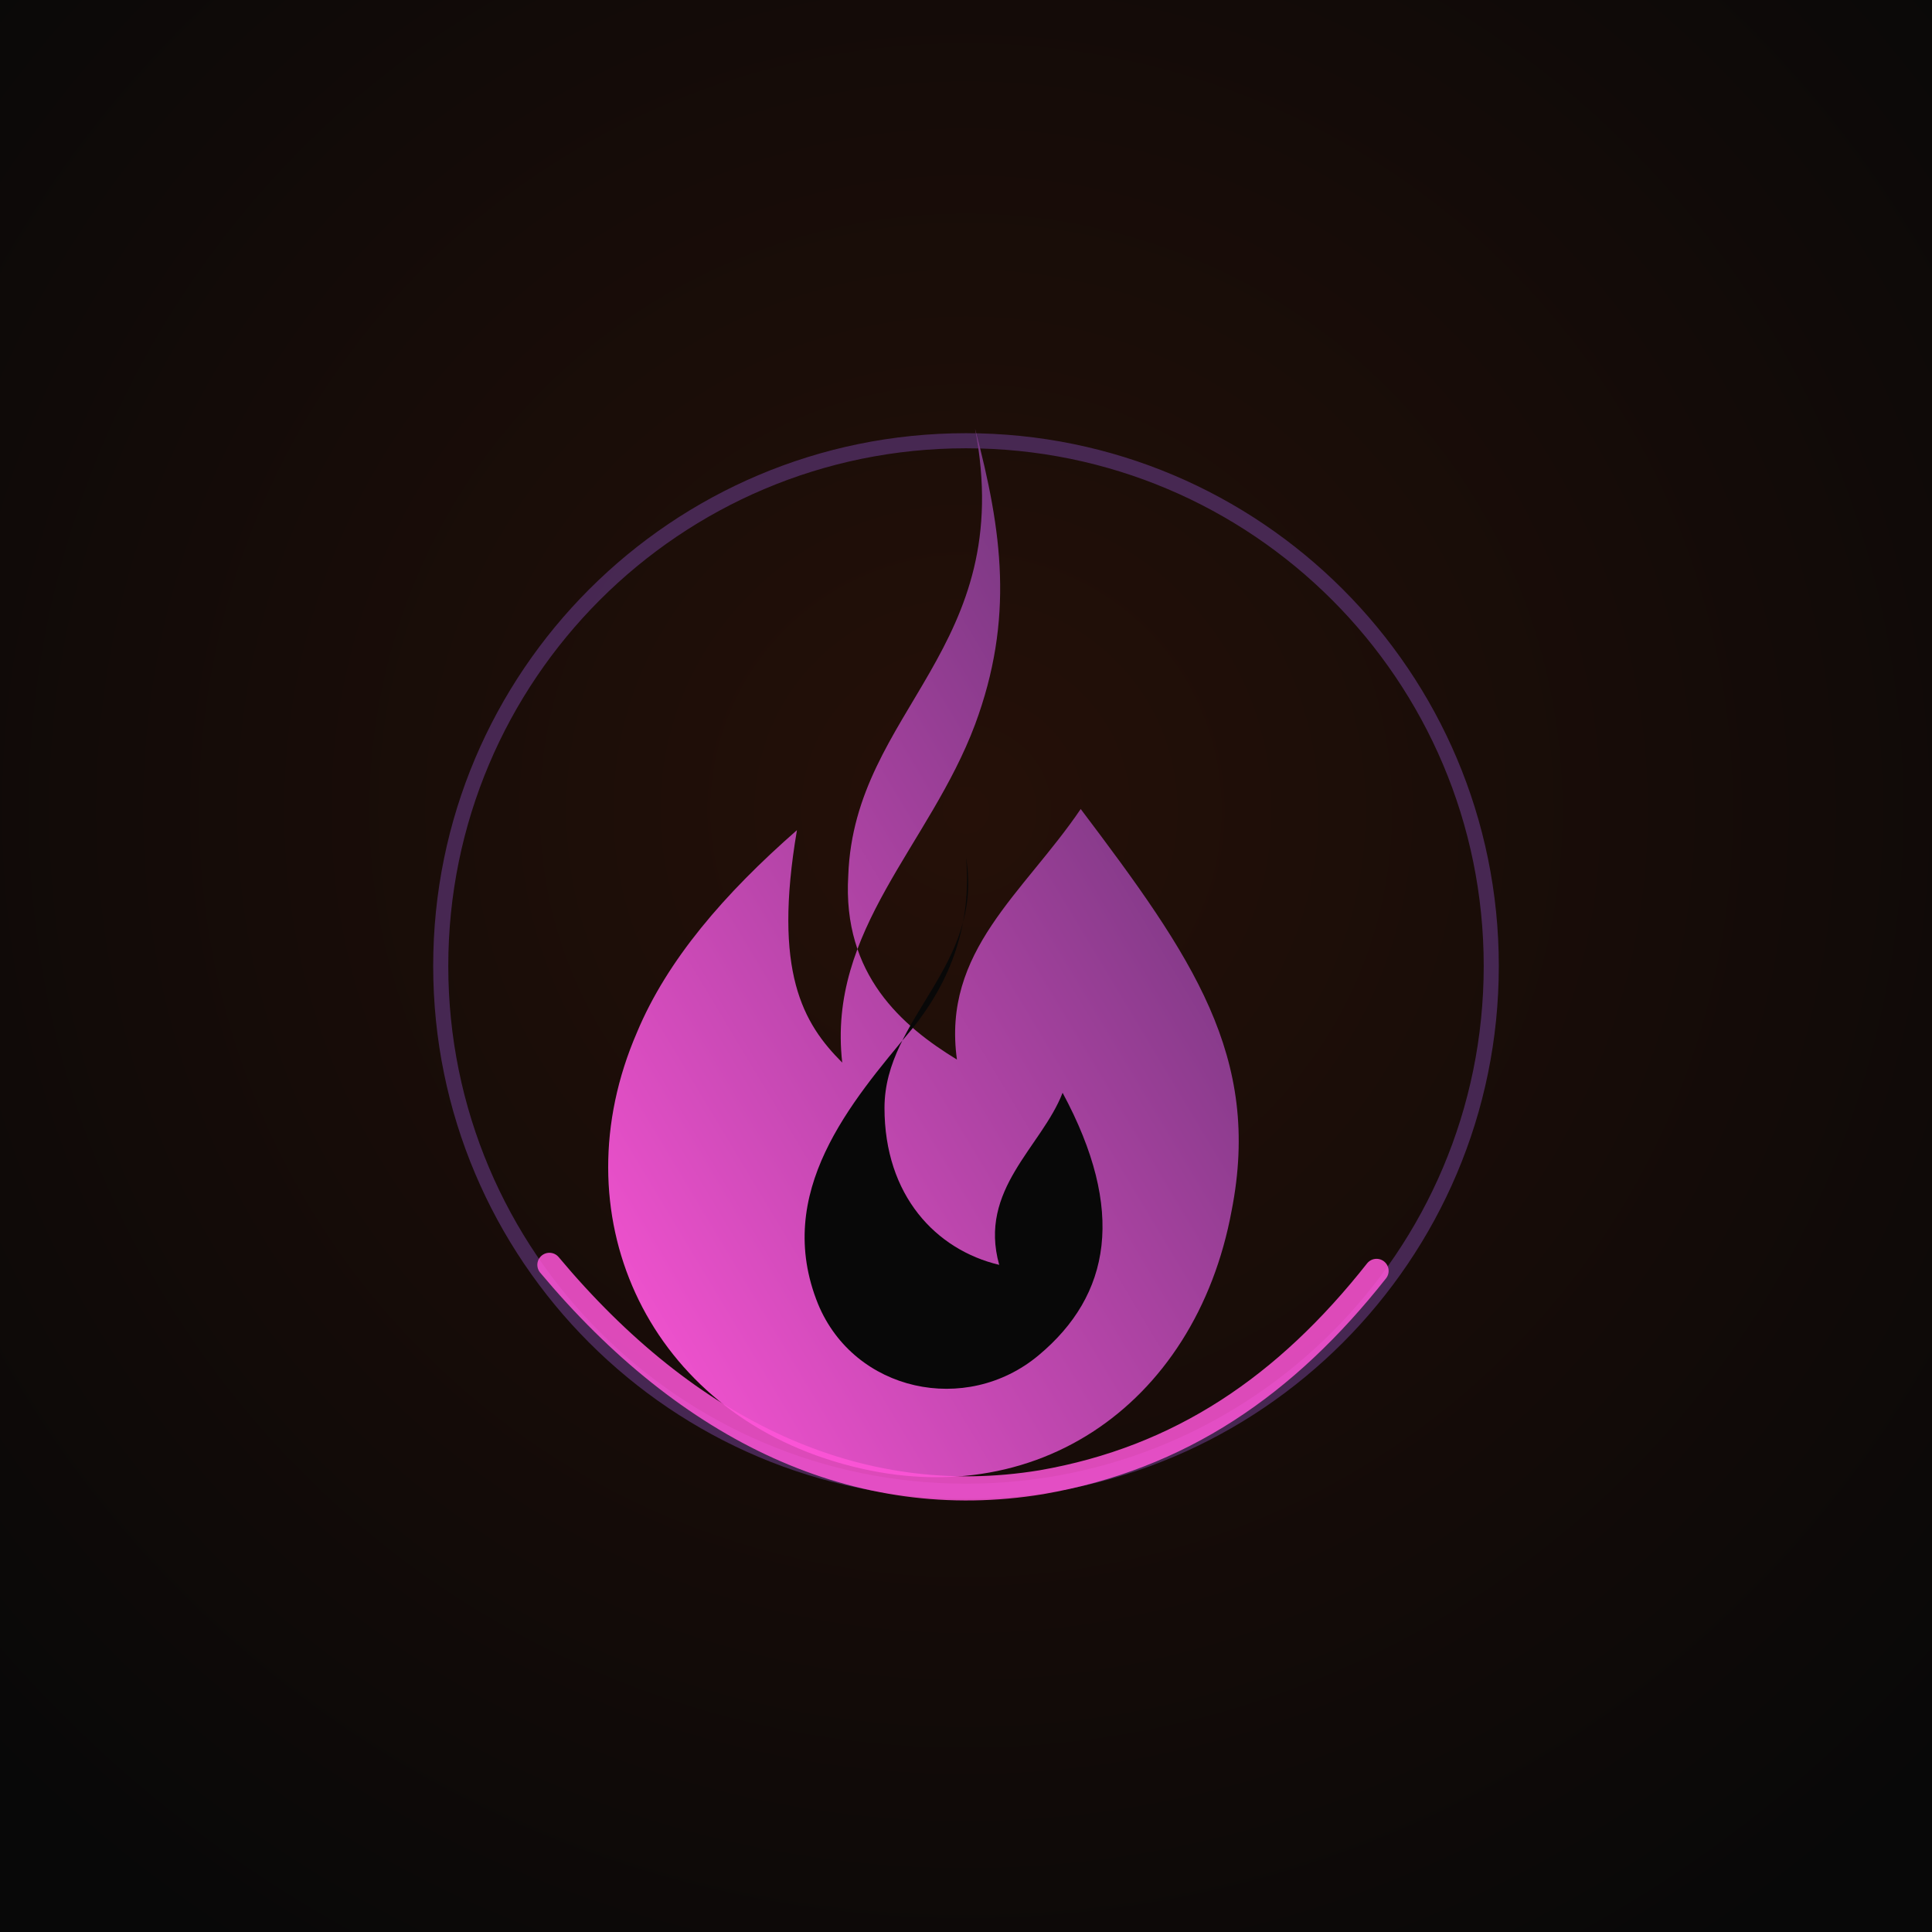
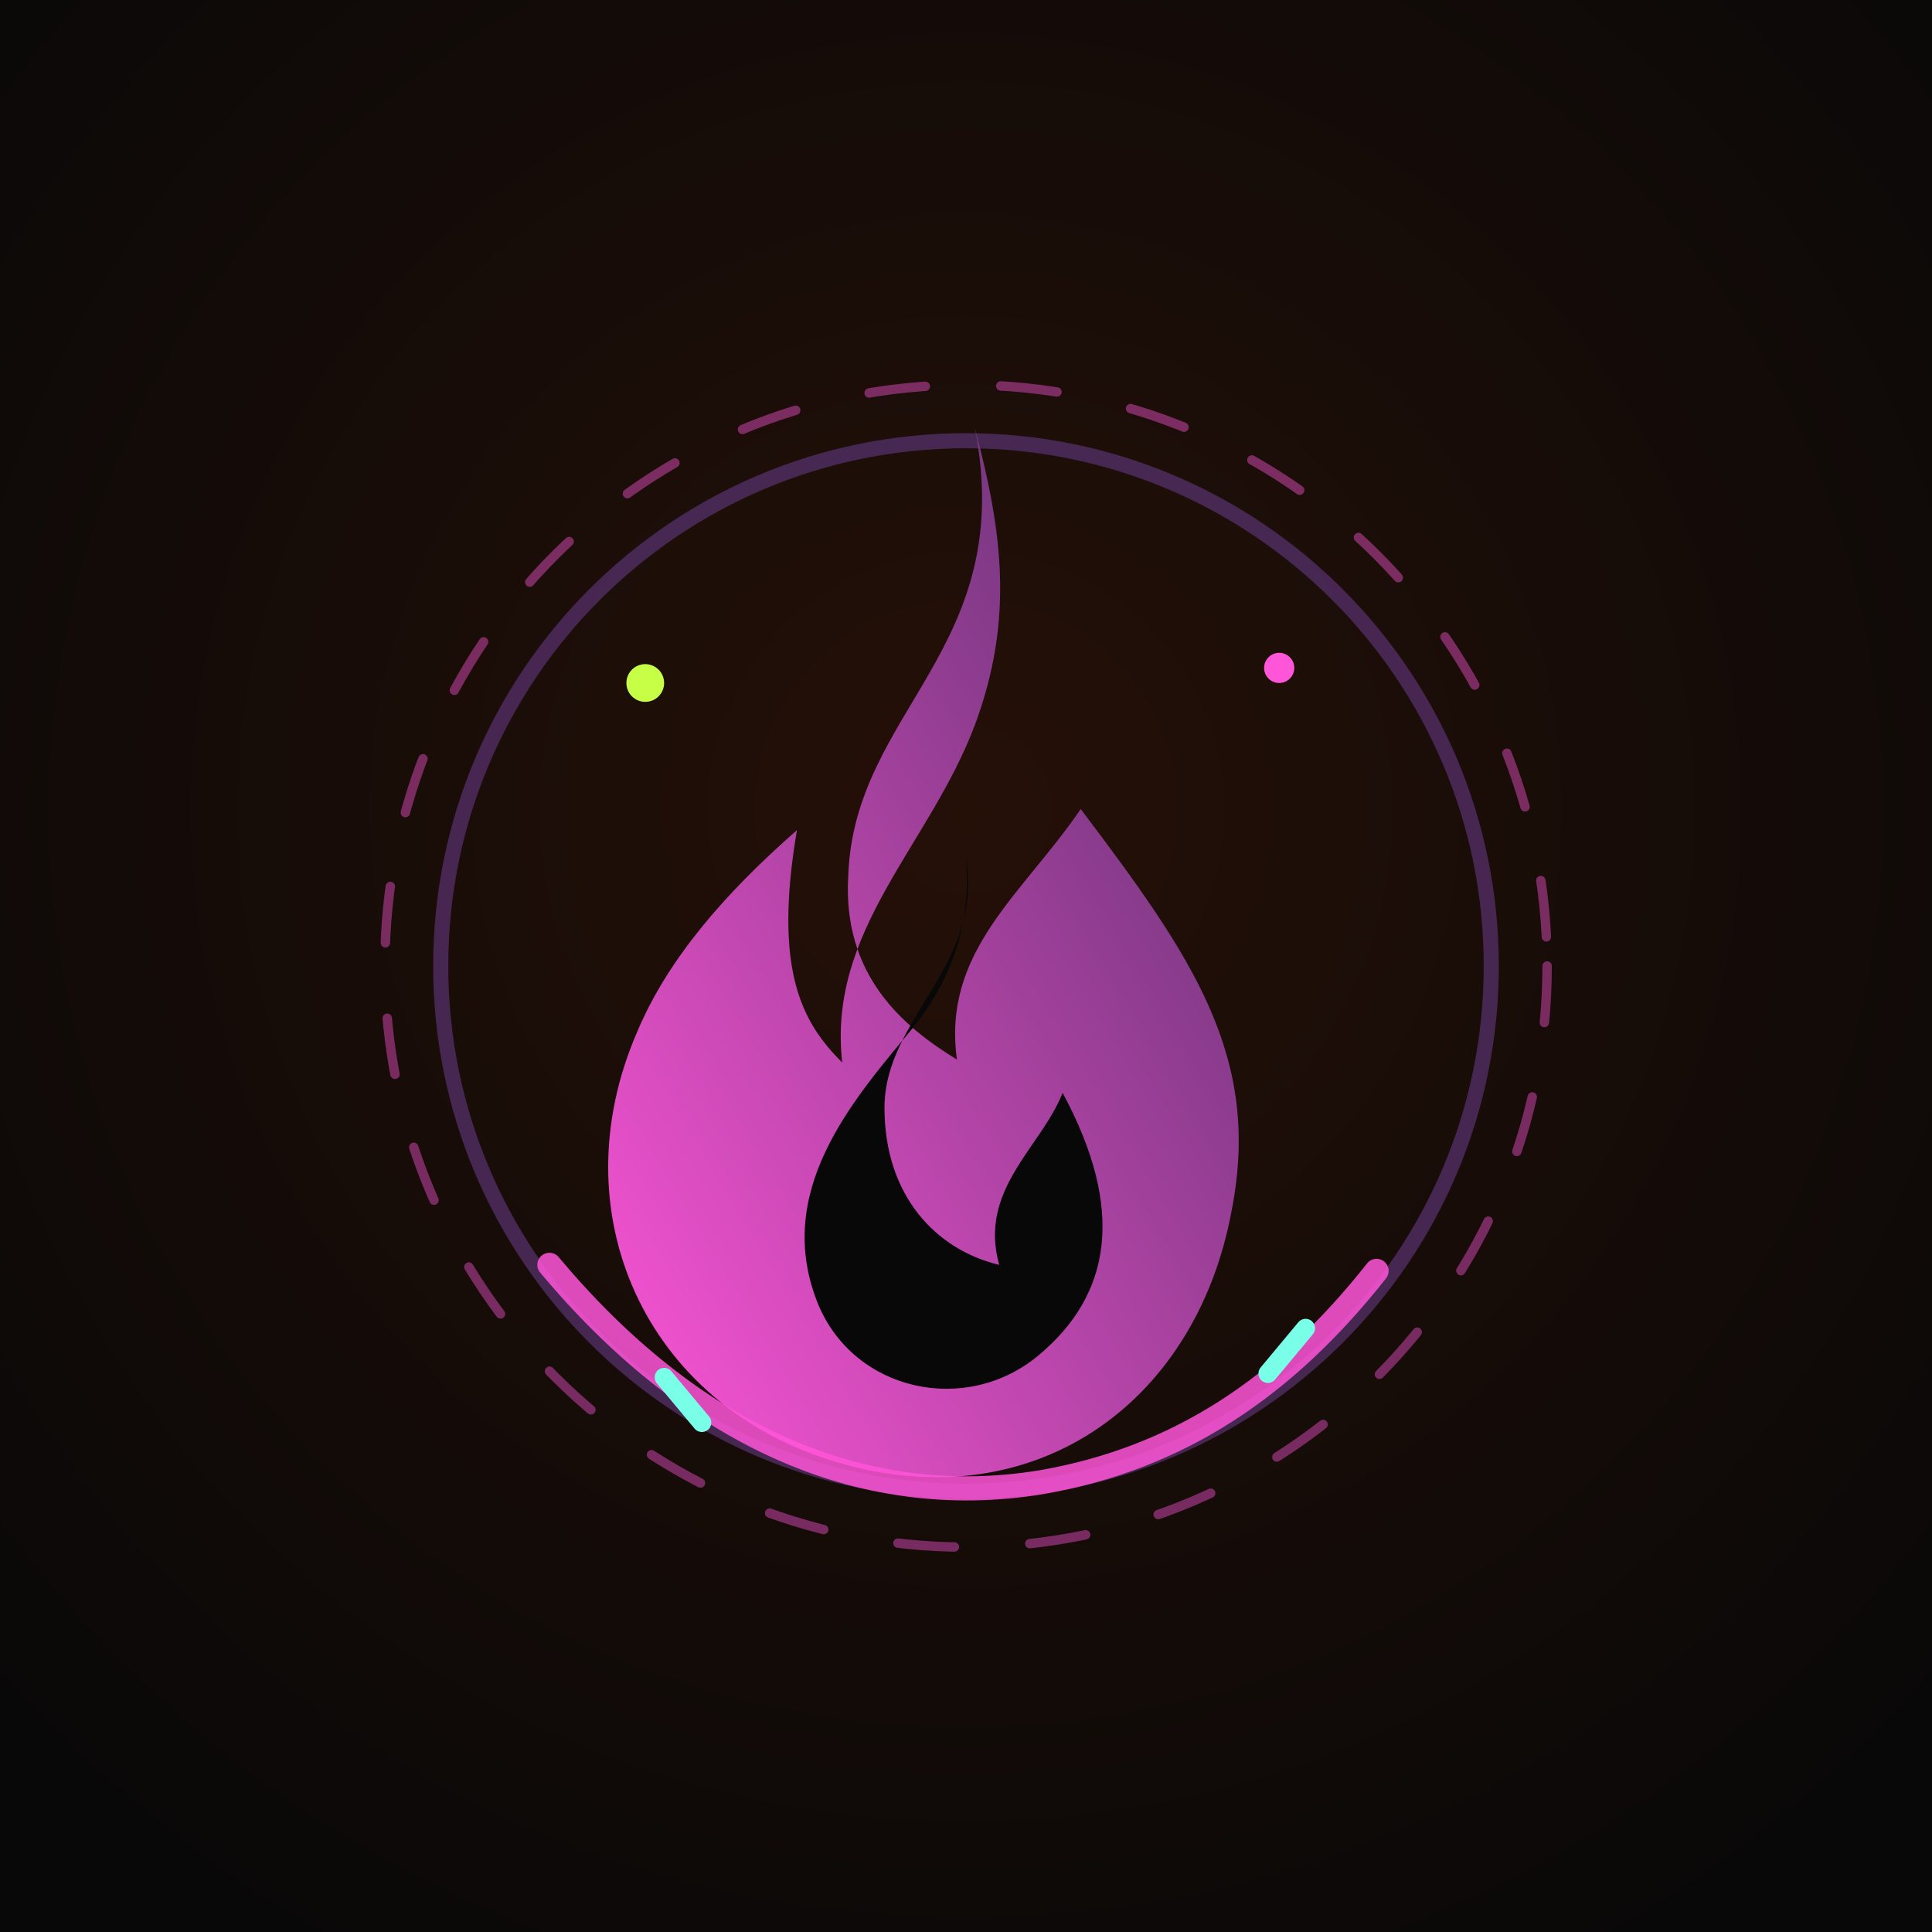
- <svg xmlns="http://www.w3.org/2000/svg" viewBox="0 0 512 512">
+ <svg xmlns="http://www.w3.org/2000/svg" viewBox="0 0 512 512" role="img" aria-labelledby="title desc">
  <defs>
    <radialGradient id="bg" cx="50%" cy="42%" r="70%">
      <stop offset="0" stop-color="#251008" />
      <stop offset="1" stop-color="#080808" />
    </radialGradient>
    <linearGradient id="flame" x1="0" y1="1" x2="1" y2="0">
      <stop offset="0" stop-color="#ff55d8" />
      <stop offset="1" stop-color="#56306b" />
    </linearGradient>
  </defs>
  <rect width="512" height="512" fill="url(#bg)" />
  <g transform="translate(51.2 51.2) scale(.8)">
    <circle cx="256" cy="256" r="174" fill="none" stroke="#56306b" stroke-width="5" opacity=".75" />
    <path d="M259 78c14 73-40 93-42 148-2 33 18 50 36 61-5-36 22-55 41-83 37 49 60 82 50 133-12 65-67 103-132 83-62-19-91-82-65-142 10-24 29-46 53-67-8 47 2 64 15 77-5-44 29-72 44-112 13-35 9-64 0-98Z" fill="url(#flame)" />
    <path d="M256 220c6 36-27 53-27 83 0 29 17 47 38 52-7-25 14-39 21-57 21 39 16 67-8 87-24 20-61 12-73-17-15-37 11-67 31-91 13-16 20-35 18-57Z" fill="#080808" />
    <path d="M118 355c46 55 102 82 163 72 46-8 81-32 111-70" fill="none" stroke="#ff55d8" stroke-width="8" stroke-linecap="round" opacity=".85" />
  </g>
+   <g id="dt-finishing" stroke-linecap="round">
+     <circle cx="256" cy="256" r="154" fill="none" stroke="#ff55d8" stroke-width="2.5" stroke-dasharray="15 20" opacity=".42" />
+     <path d="m176 365 10 12m150-13 10-12" stroke="#79ffe7" stroke-width="5" />
+     <circle cx="171" cy="181" r="5" fill="#c6ff45" />
+     <circle cx="339" cy="177" r="4" fill="#ff55d8" />
+   </g>
</svg>
